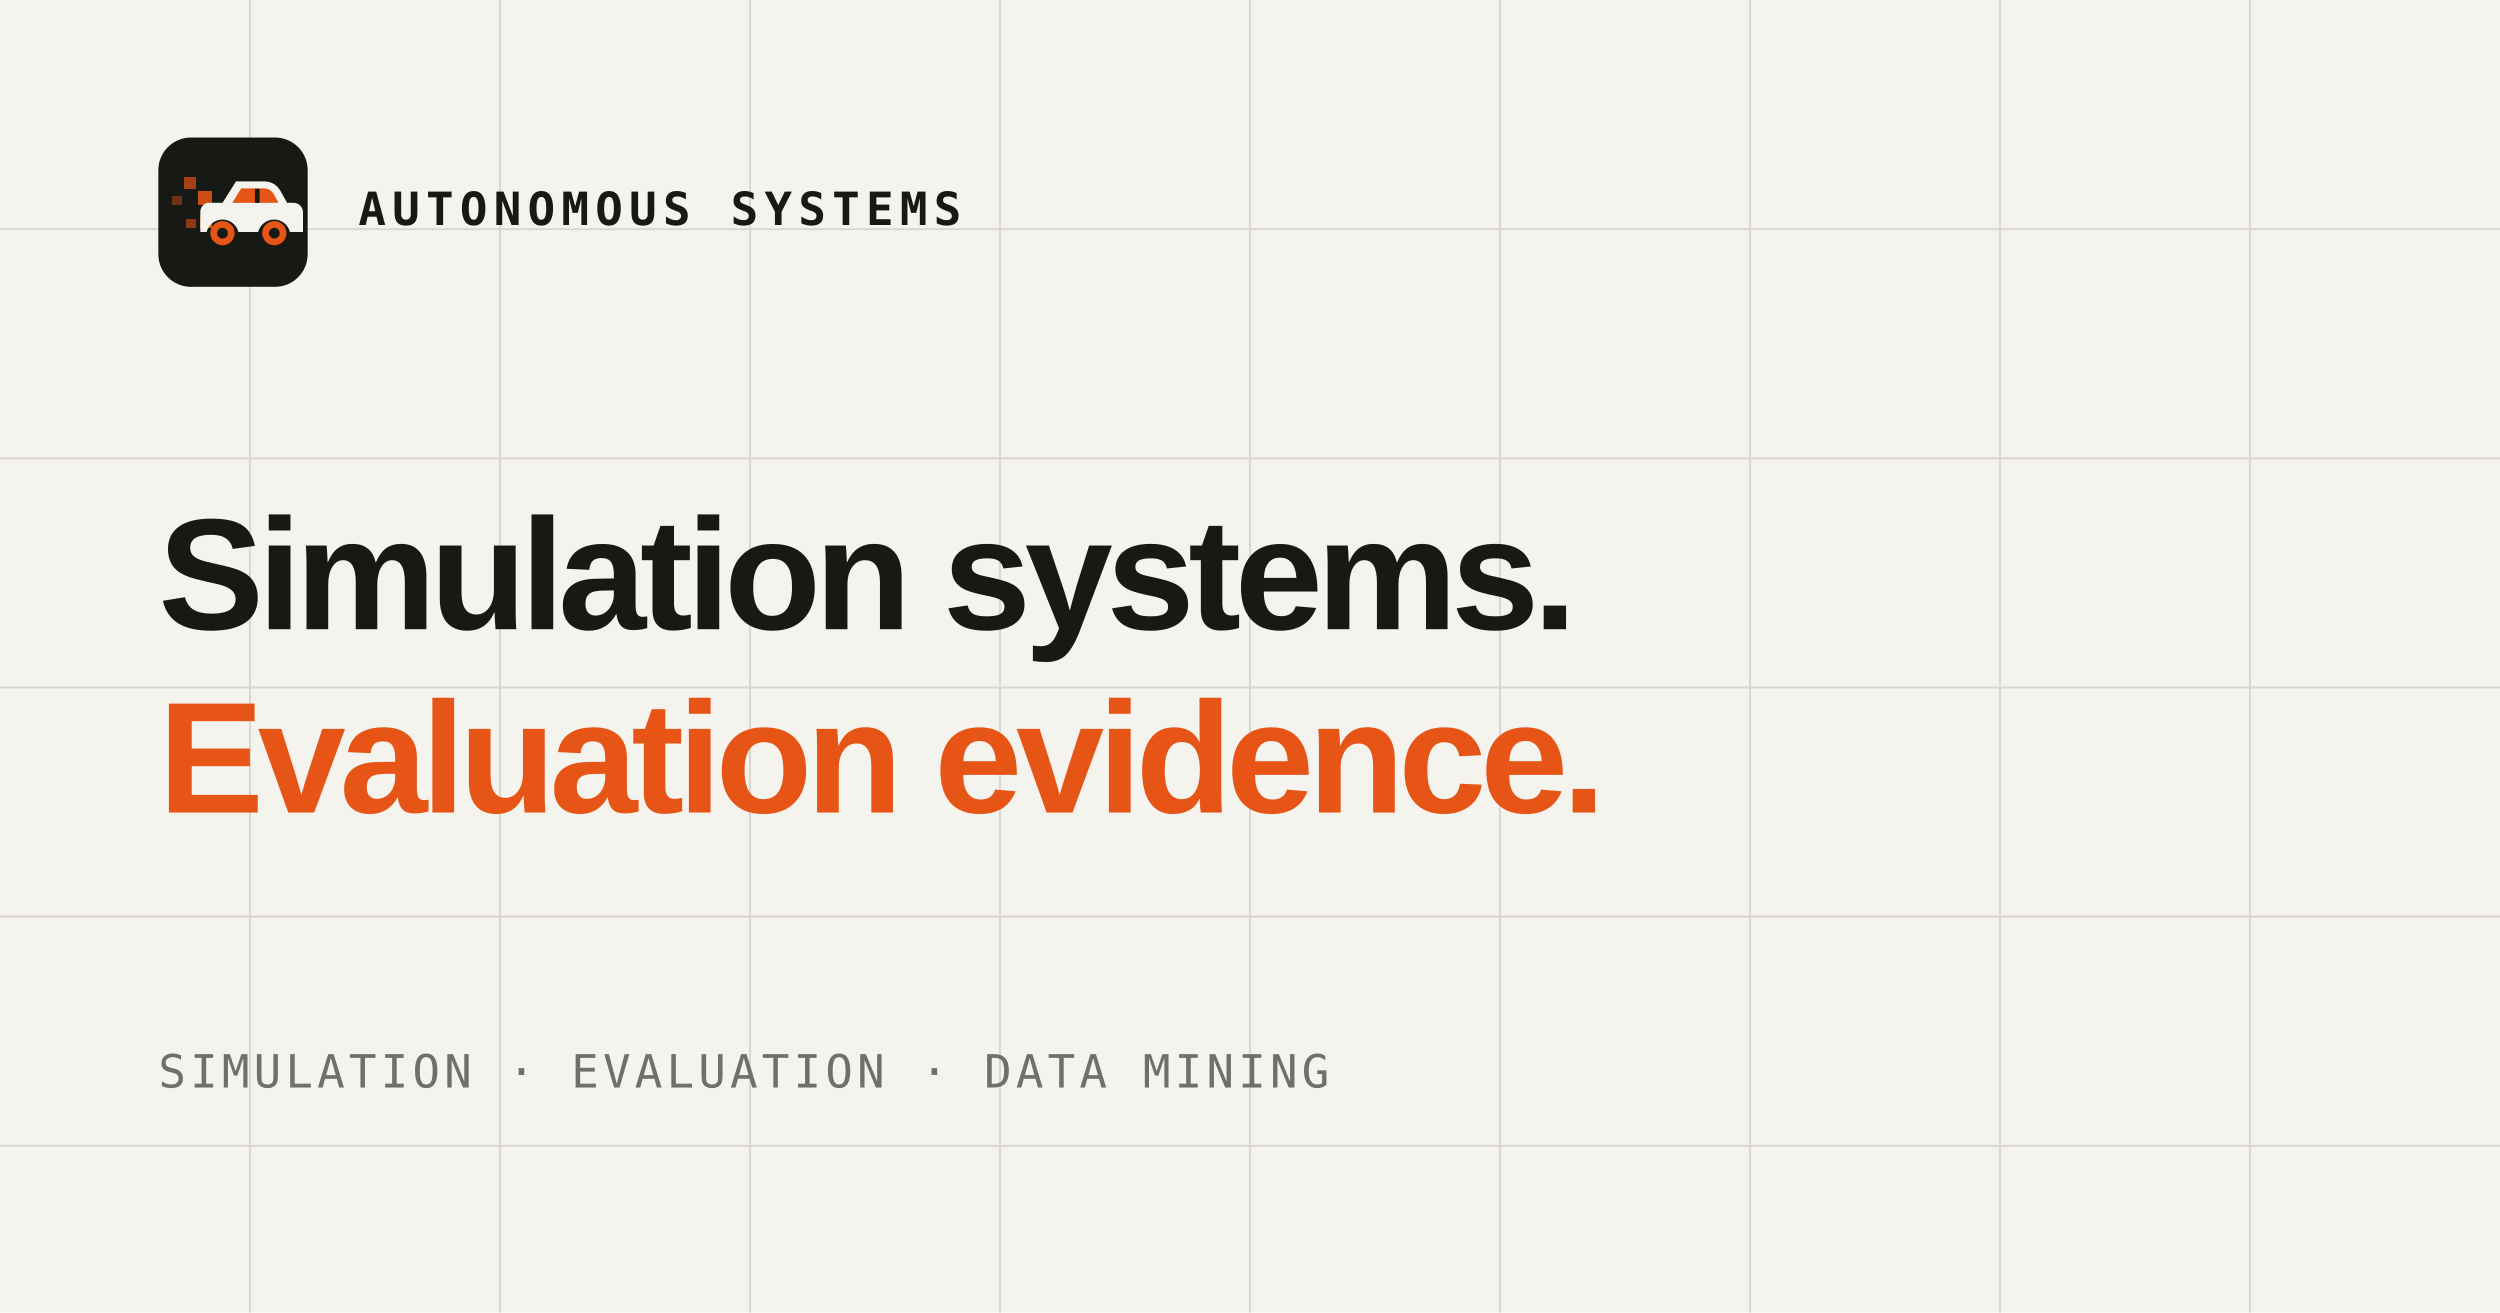
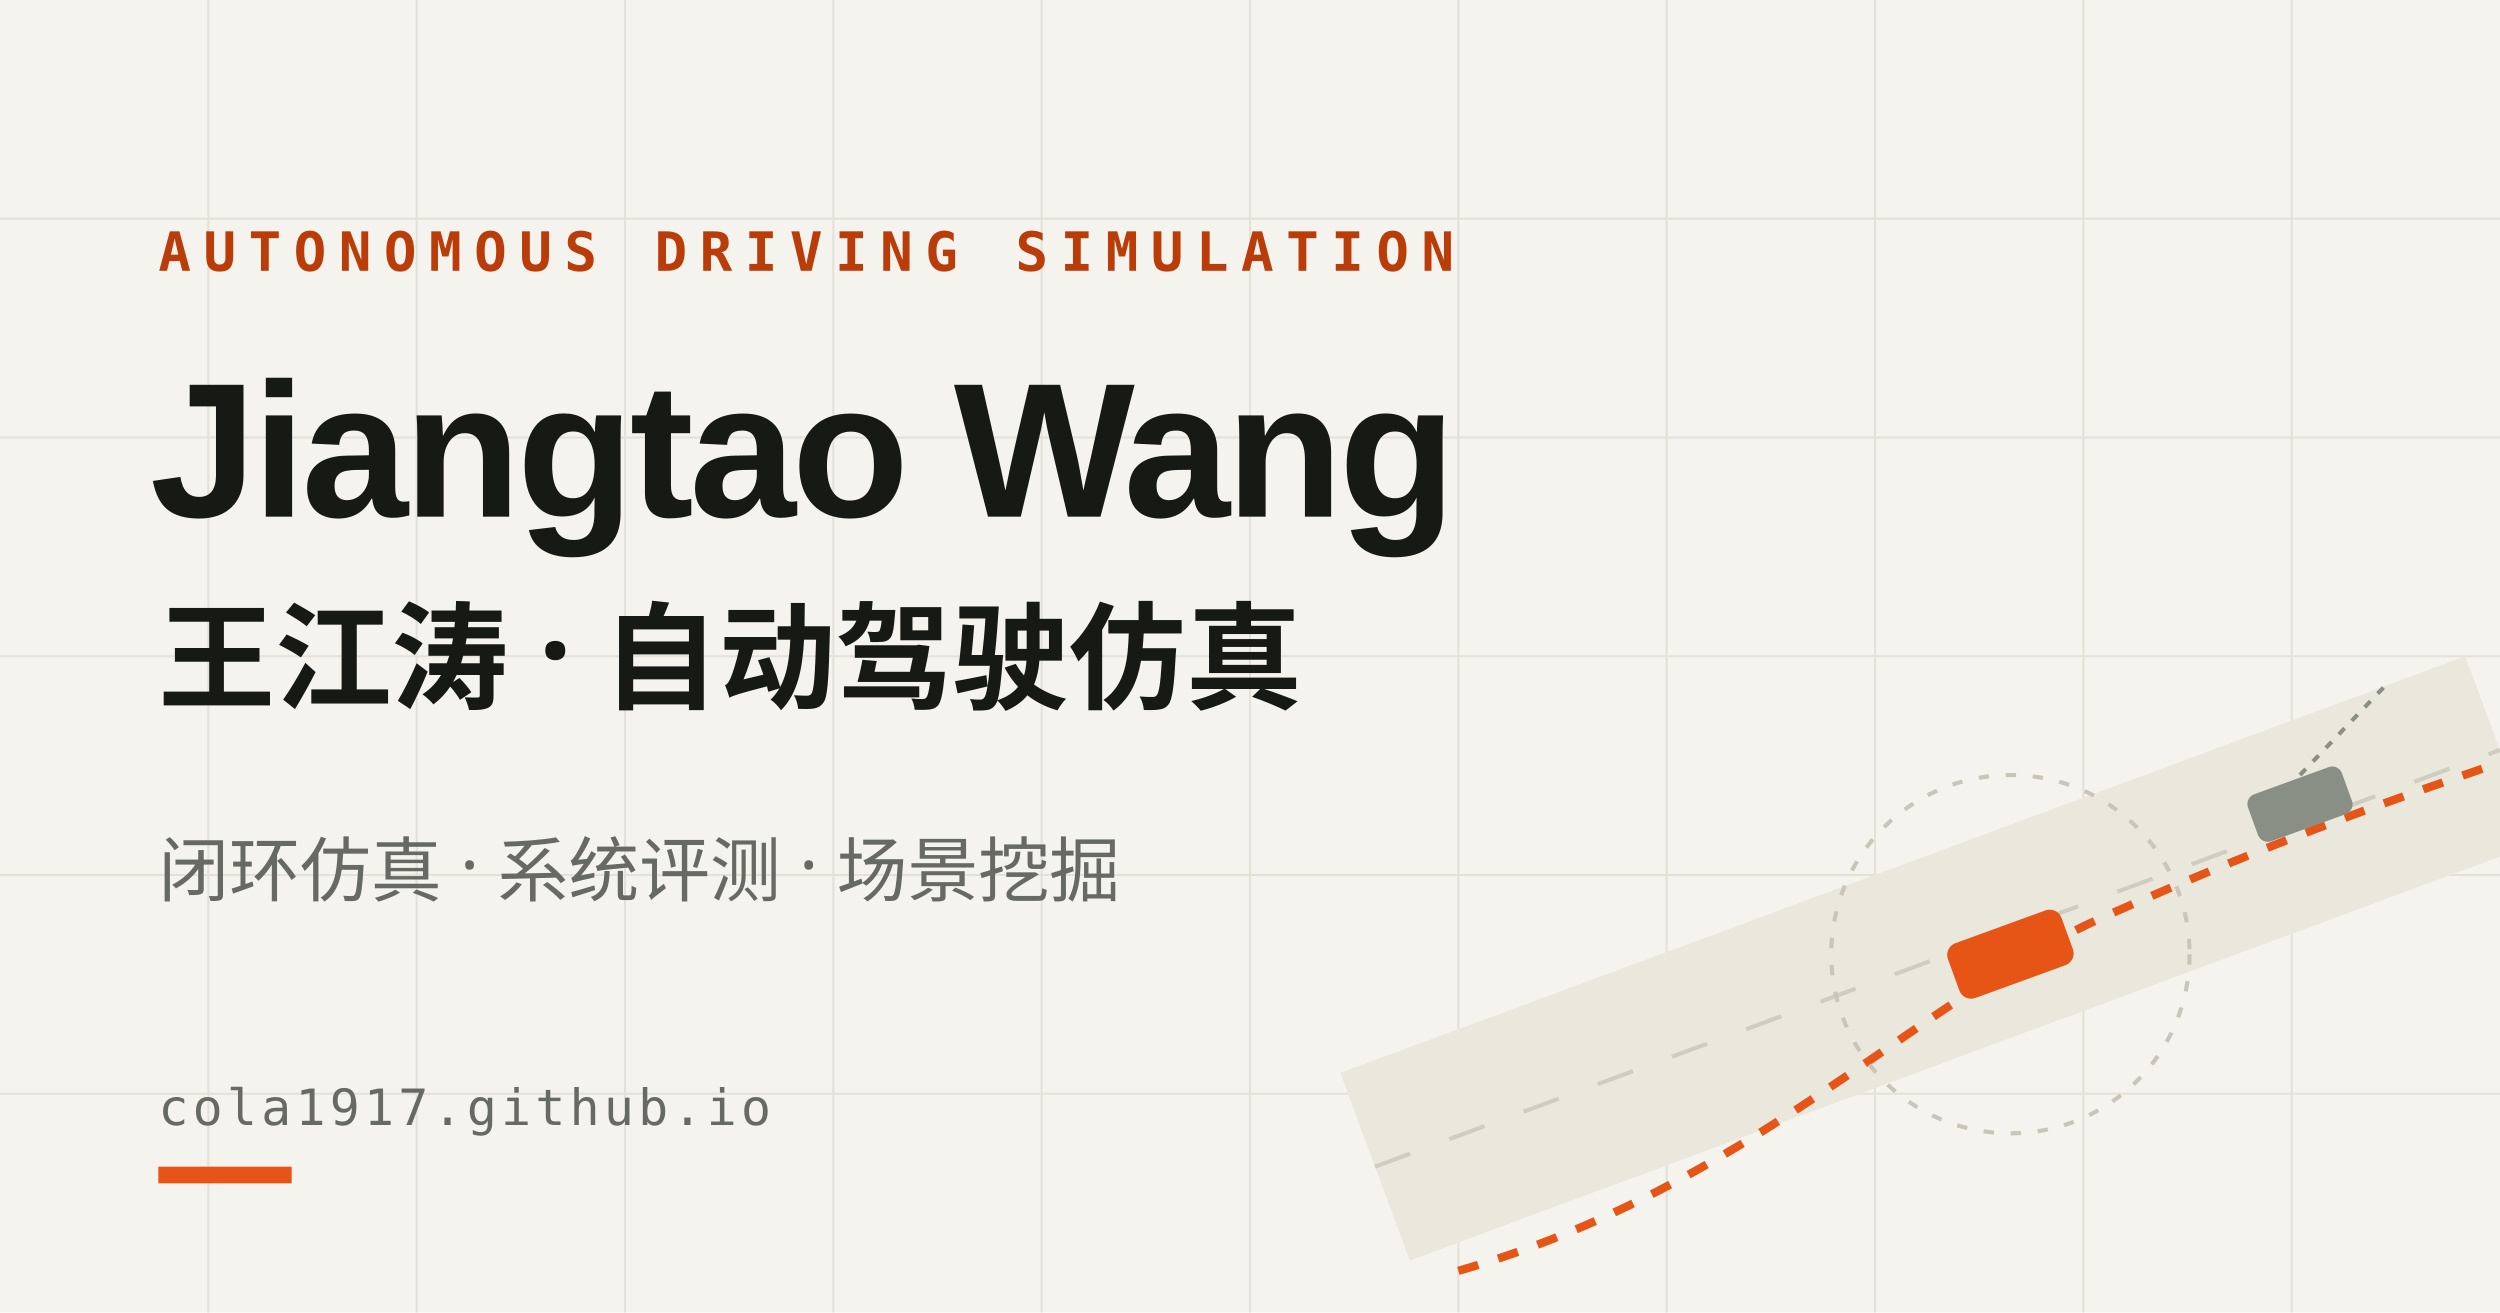
<svg xmlns="http://www.w3.org/2000/svg" width="1200" height="630" viewBox="0 0 1200 630">
  <rect width="1200" height="630" fill="#f5f3ed" />
-   <path d="M0 110h1200M0 220h1200M0 330h1200M0 440h1200M0 550h1200M120 0v630M240 0v630M360 0v630M480 0v630M600 0v630M720 0v630M840 0v630M960 0v630M1080 0v630" stroke="#d9d7cf" stroke-width="1" />
-   <g transform="translate(76 66) scale(1.12)">
-     <rect width="64" height="64" rx="14" fill="#171915" />
-     <g fill="#e65416" shape-rendering="crispEdges">
-       <rect x="6" y="25" width="4" height="4" opacity=".42" />
-       <rect x="11" y="17" width="5" height="5" opacity=".68" />
-       <rect x="12" y="35" width="4" height="4" opacity=".56" />
-       <rect x="17" y="23" width="6" height="6" opacity=".88" />
-       <rect x="18" y="34" width="5" height="5" />
+   <path d="M0 105h1200M0 210h1200M0 315h1200M0 420h1200M0 525h1200M100 0v630M200 0v630M300 0v630M400 0v630M500 0v630M600 0v630M700 0v630M800 0v630M900 0v630M1000 0v630M1100 0v630" stroke="#e3e1d8" stroke-width="1" />
+   <g>
+     <path d="M660 560 L1200 360" stroke="#eae7dd" stroke-width="96" />
+     <path d="M660 560 L1200 360" stroke="#cfccc0" stroke-width="2" stroke-dasharray="18 20" />
+     <path d="M700 610 C 840 570, 920 480, 1010 440 S 1160 380, 1200 366" fill="none" stroke="#e65416" stroke-width="4" stroke-dasharray="10 10" />
+     <circle cx="965" cy="458" r="86" fill="none" stroke="#c9c5b8" stroke-width="2" stroke-dasharray="5 8" />
+     <g transform="rotate(-20 965 458)">
+       <rect x="936" y="444" width="58" height="28" rx="6" fill="#e65416" />
    </g>
-     <path d="M21 28h6.5l5.8-9.2h12.1c3 0 5.6 1.6 7 4.2l2.8 5H58a4 4 0 0 1 4 4v8.5h-5.6a7 7 0 0 0-13.6 0h-8.5a7 7 0 0 0-13.6 0H18V32a4 4 0 0 1 3-4Z" fill="#f5f3ed" />
-     <path d="M35.5 21.8h9.6c1.9 0 3.5.9 4.4 2.5l2 3.7H31.7l3.8-6.2Z" fill="#e65416" />
-     <path d="M42.4 22v6" stroke="#171915" stroke-width="2" />
-     <circle cx="27.5" cy="41" r="5.2" fill="#e65416" />
-     <circle cx="49.7" cy="41" r="5.2" fill="#e65416" />
-     <circle cx="27.5" cy="41" r="2.3" fill="#171915" />
-     <circle cx="49.7" cy="41" r="2.3" fill="#171915" />
+     <g transform="rotate(-20 1104 386)">
+       <rect x="1080" y="374" width="48" height="24" rx="5" fill="#8a8f85" />
+     </g>
+     <path d="M1104 372 L1146 328" stroke="#8a8f85" stroke-width="2" stroke-dasharray="4 5" />
  </g>
-   <text x="172" y="108" fill="#171915" font-family="ui-monospace, monospace" font-size="22" font-weight="700" letter-spacing="3">AUTONOMOUS SYSTEMS</text>
-   <text x="76" y="302" fill="#171915" font-family="Arial, sans-serif" font-size="76" font-weight="700" letter-spacing="-3">Simulation systems.</text>
-   <text x="76" y="390" fill="#e65416" font-family="Arial, sans-serif" font-size="76" font-weight="700" letter-spacing="-3">Evaluation evidence.</text>
-   <text x="76" y="522" fill="#6d7168" font-family="ui-monospace, monospace" font-size="22" letter-spacing="2">SIMULATION · EVALUATION · DATA MINING</text>
+   <text x="76" y="130" fill="#ba3c08" font-family="Consolas, ui-monospace, monospace" font-size="26" font-weight="700" letter-spacing="6">AUTONOMOUS DRIVING SIMULATION</text>
+   <text x="72" y="248" fill="#171915" font-family="Segoe UI, Arial, sans-serif" font-size="92" font-weight="700" letter-spacing="-2">Jiangtao Wang</text>
+   <text x="76" y="336" fill="#171915" font-family="Microsoft YaHei, PingFang SC, sans-serif" font-size="56" font-weight="700">王江涛 · 自动驾驶仿真</text>
+   <text x="76" y="430" fill="#666a62" font-family="Microsoft YaHei, PingFang SC, sans-serif" font-size="34">闭环仿真 · 系统评测 · 场景挖掘</text>
+   <text x="76" y="540" fill="#666a62" font-family="Consolas, ui-monospace, monospace" font-size="24" letter-spacing="2">cola1917.github.io</text>
+   <rect x="76" y="560" width="64" height="8" fill="#e65416" />
</svg>
